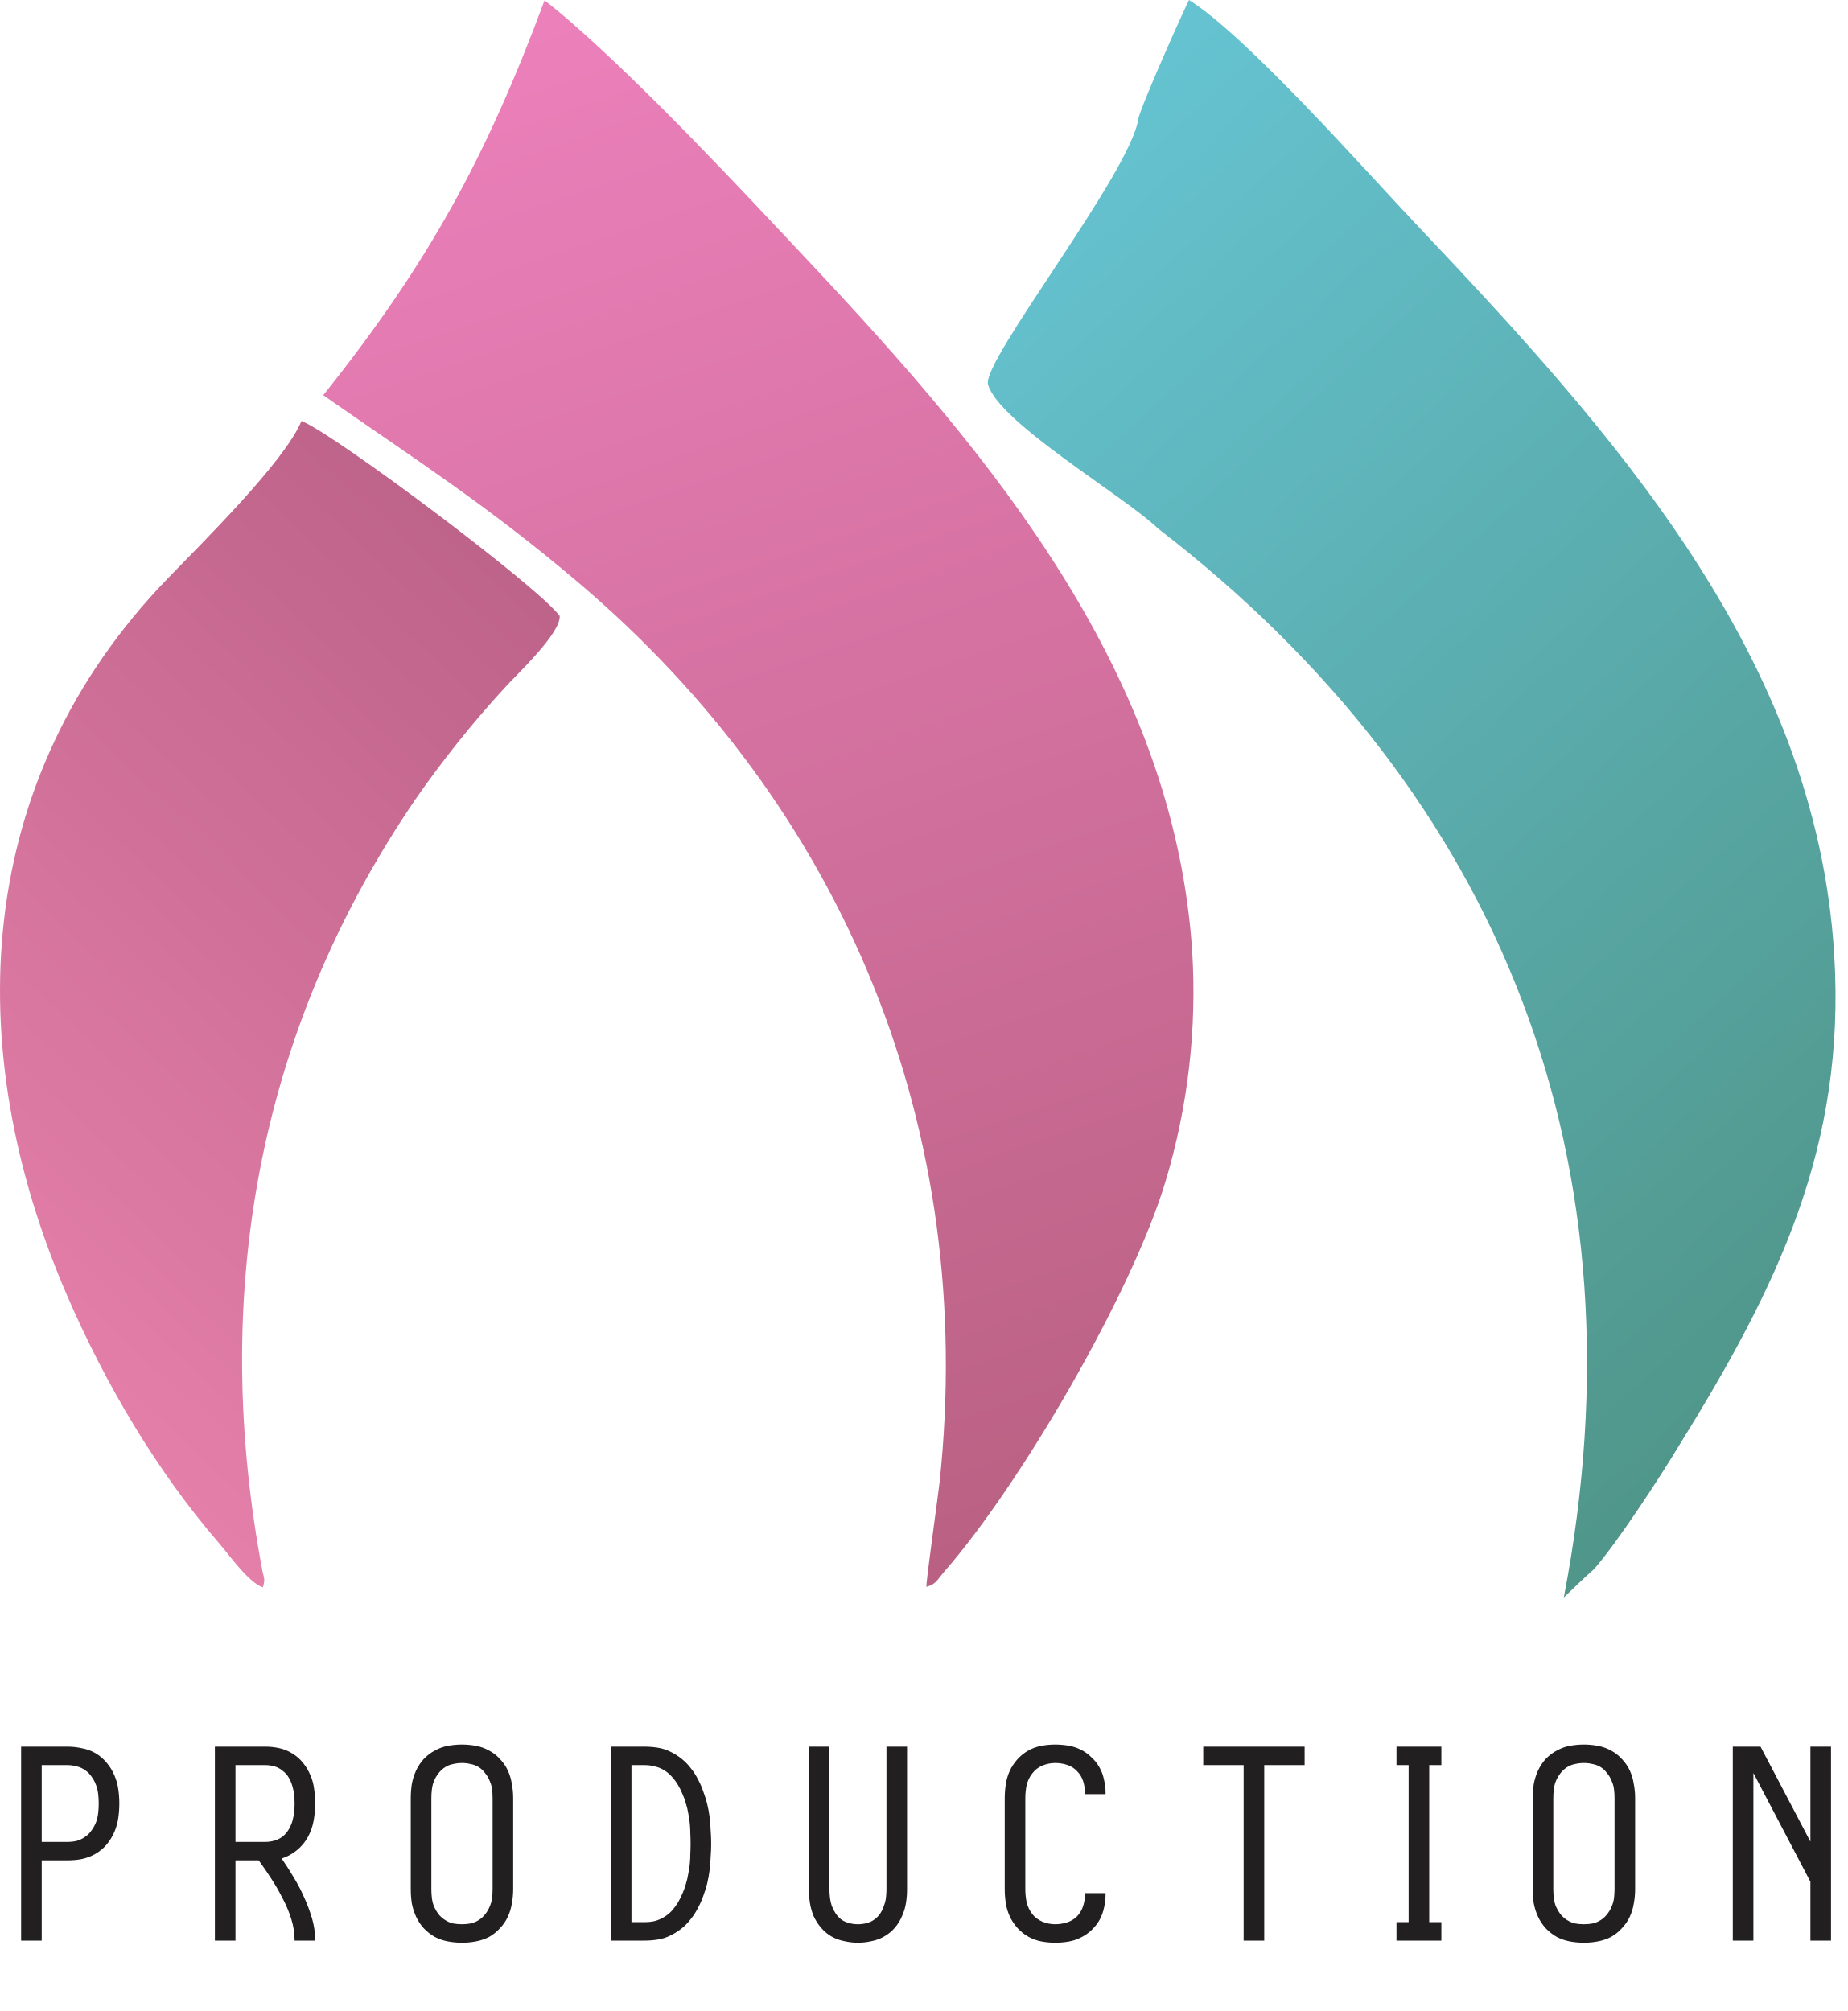
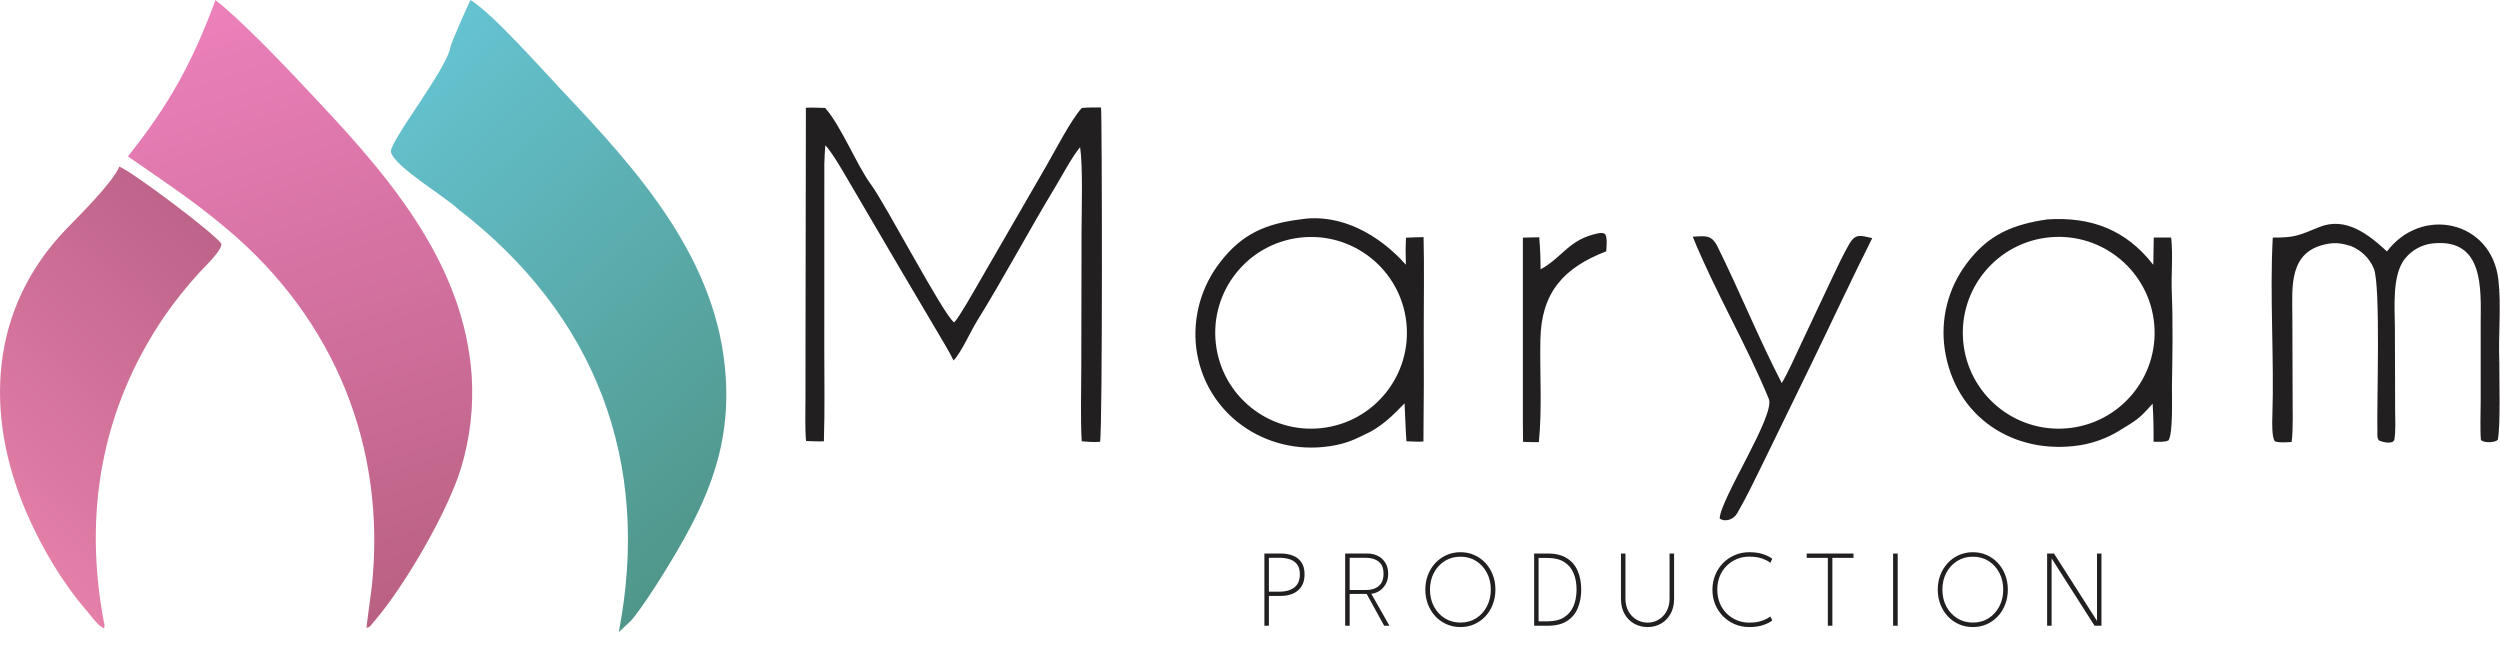
- <svg xmlns="http://www.w3.org/2000/svg" width="1470" height="1600" viewBox="0 0 1470 1600" fill="none">
-   <path d="M945.881 0C991.755 28.686 1086.21 135.804 1125.92 177.75C1281.7 342.304 1444.42 521.346 1459.1 759.205C1468.57 912.553 1413.82 1024.08 1335.12 1151.02C1320.41 1175.46 1286.06 1228.09 1268.03 1248.45C1260.23 1255.27 1251.66 1263.78 1244.01 1271C1310.28 926.772 1196.82 632.606 921.192 420.511C895.308 395.307 794.032 336.029 785.939 305.758C780.996 287.278 899.125 137.649 905.5 94.773C906.802 86.01 942.75 5.617 945.881 0Z" fill="url(#paint0_linear_435_206)" />
-   <path d="M433.192 0.283C439.667 5.279 445.995 10.464 452.166 15.83C515.047 70.509 588.837 149.854 645.88 210.657C790.116 364.404 933.488 536.135 948.364 756.431C952.25 818.522 945.034 880.807 927.055 940.364C900.376 1028.98 811.465 1181.58 751.08 1250.54C745.168 1257.48 744.781 1260.27 736.994 1262.59C736.272 1260.38 746.417 1189.04 747.446 1179.36C777.166 899.71 673.217 643.53 458.508 462.156C387.115 401.844 333.654 367.735 257.119 314.43C341.139 209.213 387.023 124.647 433.192 0.283Z" fill="url(#paint1_linear_435_206)" />
-   <path d="M239.805 334.943C265.09 344.473 429.056 467.434 445.229 490.108C446.101 504.021 410.911 536.669 400.673 548.078C375.238 575.881 351.706 605.366 330.231 636.328C203.956 821.774 167.403 1032.39 208.942 1250.86C210.394 1256.48 210.766 1257.41 209.106 1262.97C197.793 1259.2 182.408 1237.27 174.538 1228.13C124.393 1170.24 83.333 1100.06 53.36 1030.75C-32.305 832.667 -21.094 620.456 132.961 460.707C160.203 432.46 226.65 367.141 239.805 334.943Z" fill="url(#paint2_linear_435_206)" />
-   <path d="M16.8 1544V1389.65H53.76C57.54 1389.65 61.32 1390.07 65.1 1390.91C69.02 1391.61 72.66 1392.94 76.02 1394.9C79.38 1396.86 82.32 1399.38 84.84 1402.46C87.36 1405.4 89.39 1408.69 90.93 1412.33C92.47 1415.83 93.52 1419.54 94.08 1423.46C94.64 1427.24 94.92 1431.02 94.92 1434.8C94.92 1438.72 94.64 1442.64 94.08 1446.56C93.52 1450.34 92.47 1454.05 90.93 1457.69C89.39 1461.19 87.36 1464.48 84.84 1467.56C82.32 1470.5 79.38 1472.95 76.02 1474.91C72.66 1476.87 69.02 1478.27 65.1 1479.11C61.32 1479.81 57.54 1480.16 53.76 1480.16H33.18V1544H16.8ZM53.76 1465.46C56.28 1465.46 58.73 1465.18 61.11 1464.62C63.49 1463.92 65.66 1462.87 67.62 1461.47C69.72 1460.07 71.47 1458.32 72.87 1456.22C74.41 1454.12 75.6 1451.95 76.44 1449.71C77.28 1447.33 77.84 1444.88 78.12 1442.36C78.4 1439.84 78.54 1437.32 78.54 1434.8C78.54 1432.42 78.4 1429.97 78.12 1427.45C77.84 1424.93 77.28 1422.55 76.44 1420.31C75.6 1417.93 74.41 1415.69 72.87 1413.59C71.47 1411.49 69.72 1409.74 67.62 1408.34C65.66 1406.94 63.49 1405.96 61.11 1405.4C58.73 1404.7 56.28 1404.35 53.76 1404.35H33.18V1465.46H53.76ZM170.94 1544V1389.65H211.26C215.04 1389.65 218.75 1390.07 222.39 1390.91C226.17 1391.75 229.67 1393.22 232.89 1395.32C236.11 1397.28 238.91 1399.8 241.29 1402.88C243.67 1405.82 245.56 1409.04 246.96 1412.54C248.5 1416.04 249.48 1419.68 249.9 1423.46C250.46 1427.24 250.74 1431.02 250.74 1434.8C250.74 1439.42 250.32 1444.04 249.48 1448.66C248.64 1453.28 247.1 1457.62 244.86 1461.68C242.62 1465.74 239.68 1469.24 236.04 1472.18C232.4 1475.12 228.41 1477.29 224.07 1478.69C227.43 1483.59 230.65 1488.63 233.73 1493.81C236.81 1498.85 239.54 1504.1 241.92 1509.56C244.44 1515.02 246.54 1520.62 248.22 1526.36C249.9 1532.1 250.74 1537.98 250.74 1544H234.36C234.36 1538.12 233.45 1532.31 231.63 1526.57C229.81 1520.83 227.5 1515.37 224.7 1510.19C222.04 1504.87 219.1 1499.76 215.88 1494.86C212.66 1489.82 209.3 1484.92 205.8 1480.16H187.32V1544H170.94ZM211.26 1465.46C213.64 1465.46 216.02 1465.11 218.4 1464.41C220.78 1463.71 222.88 1462.66 224.7 1461.26C226.66 1459.72 228.27 1457.9 229.53 1455.8C230.79 1453.7 231.77 1451.53 232.47 1449.29C233.17 1446.91 233.66 1444.53 233.94 1442.15C234.22 1439.77 234.36 1437.32 234.36 1434.8C234.36 1432.42 234.22 1430.04 233.94 1427.66C233.66 1425.28 233.17 1422.97 232.47 1420.73C231.77 1418.35 230.79 1416.11 229.53 1414.01C228.27 1411.91 226.66 1410.16 224.7 1408.76C222.88 1407.22 220.78 1406.1 218.4 1405.4C216.02 1404.7 213.64 1404.35 211.26 1404.35H187.32V1465.46H211.26ZM367.5 1545.68C363.72 1545.68 359.94 1545.33 356.16 1544.63C352.52 1543.93 349.09 1542.74 345.87 1541.06C342.65 1539.24 339.71 1536.93 337.05 1534.13C334.53 1531.33 332.5 1528.25 330.96 1524.89C329.42 1521.53 328.3 1518.03 327.6 1514.39C327.04 1510.61 326.76 1506.83 326.76 1503.05V1430.6C326.76 1426.82 327.04 1423.11 327.6 1419.47C328.3 1415.69 329.42 1412.12 330.96 1408.76C332.5 1405.4 334.53 1402.32 337.05 1399.52C339.71 1396.72 342.65 1394.48 345.87 1392.8C349.09 1390.98 352.52 1389.72 356.16 1389.02C359.94 1388.32 363.72 1387.97 367.5 1387.97C371.28 1387.97 374.99 1388.32 378.63 1389.02C382.41 1389.72 385.91 1390.98 389.13 1392.8C392.35 1394.48 395.22 1396.72 397.74 1399.52C400.4 1402.32 402.5 1405.4 404.04 1408.76C405.58 1412.12 406.63 1415.69 407.19 1419.47C407.89 1423.11 408.24 1426.82 408.24 1430.6V1503.05C408.24 1506.83 407.89 1510.61 407.19 1514.39C406.63 1518.03 405.58 1521.53 404.04 1524.89C402.5 1528.25 400.4 1531.33 397.74 1534.13C395.22 1536.93 392.35 1539.24 389.13 1541.06C385.91 1542.74 382.41 1543.93 378.63 1544.63C374.99 1545.33 371.28 1545.68 367.5 1545.68ZM367.5 1530.98C369.88 1530.98 372.19 1530.77 374.43 1530.35C376.81 1529.79 378.98 1528.88 380.94 1527.62C382.9 1526.36 384.58 1524.82 385.98 1523C387.52 1521.04 388.71 1519.01 389.55 1516.91C390.53 1514.67 391.16 1512.43 391.44 1510.19C391.72 1507.81 391.86 1505.43 391.86 1503.05V1430.6C391.86 1428.22 391.72 1425.91 391.44 1423.67C391.16 1421.29 390.53 1419.05 389.55 1416.95C388.71 1414.71 387.52 1412.68 385.98 1410.86C384.58 1408.9 382.9 1407.29 380.94 1406.03C378.98 1404.77 376.81 1403.93 374.43 1403.51C372.19 1402.95 369.88 1402.67 367.5 1402.67C365.12 1402.67 362.74 1402.95 360.36 1403.51C358.12 1403.93 356.02 1404.77 354.06 1406.03C352.1 1407.29 350.35 1408.9 348.81 1410.86C347.41 1412.68 346.22 1414.71 345.24 1416.95C344.4 1419.05 343.84 1421.29 343.56 1423.67C343.28 1425.91 343.14 1428.22 343.14 1430.6V1503.05C343.14 1505.43 343.28 1507.81 343.56 1510.19C343.84 1512.43 344.4 1514.67 345.24 1516.91C346.22 1519.01 347.41 1521.04 348.81 1523C350.35 1524.82 352.1 1526.36 354.06 1527.62C356.02 1528.88 358.12 1529.79 360.36 1530.35C362.74 1530.77 365.12 1530.98 367.5 1530.98ZM512.82 1544H485.94V1389.65H512.82C516.32 1389.65 519.82 1389.93 523.32 1390.49C526.82 1391.05 530.11 1392.1 533.19 1393.64C536.41 1395.18 539.42 1397.07 542.22 1399.31C545.02 1401.55 547.47 1404.07 549.57 1406.87C551.81 1409.67 553.7 1412.61 555.24 1415.69C556.92 1418.77 558.32 1421.99 559.44 1425.35C560.7 1428.57 561.75 1431.93 562.59 1435.43C563.43 1438.79 564.06 1442.22 564.48 1445.72C564.9 1449.22 565.18 1452.72 565.32 1456.22C565.6 1459.72 565.74 1463.29 565.74 1466.93C565.74 1470.43 565.6 1473.93 565.32 1477.43C565.18 1480.93 564.9 1484.43 564.48 1487.93C564.06 1491.43 563.43 1494.93 562.59 1498.43C561.75 1501.79 560.7 1505.15 559.44 1508.51C558.32 1511.73 556.92 1514.88 555.24 1517.96C553.7 1521.04 551.81 1523.98 549.57 1526.78C547.47 1529.58 545.02 1532.1 542.22 1534.34C539.42 1536.58 536.41 1538.47 533.19 1540.01C530.11 1541.55 526.82 1542.6 523.32 1543.16C519.82 1543.72 516.32 1544 512.82 1544ZM502.32 1529.3H512.82C515.62 1529.3 518.28 1529.02 520.8 1528.46C523.46 1527.76 525.91 1526.71 528.15 1525.31C530.53 1523.91 532.63 1522.23 534.45 1520.27C536.27 1518.17 537.88 1516 539.28 1513.76C540.68 1511.38 541.87 1509 542.85 1506.62C543.97 1504.1 544.88 1501.58 545.58 1499.06C546.42 1496.4 547.05 1493.74 547.47 1491.08C548.03 1488.42 548.45 1485.76 548.73 1483.1C549.01 1480.3 549.15 1477.57 549.15 1474.91C549.29 1472.25 549.36 1469.52 549.36 1466.72C549.36 1464.06 549.29 1461.4 549.15 1458.74C549.15 1456.08 549.01 1453.42 548.73 1450.76C548.45 1447.96 548.03 1445.23 547.47 1442.57C547.05 1439.91 546.42 1437.32 545.58 1434.8C544.88 1432.14 543.97 1429.62 542.85 1427.24C541.87 1424.72 540.68 1422.34 539.28 1420.1C537.88 1417.72 536.27 1415.55 534.45 1413.59C532.63 1411.49 530.53 1409.74 528.15 1408.34C525.91 1406.94 523.46 1405.96 520.8 1405.4C518.28 1404.7 515.62 1404.35 512.82 1404.35H502.32V1529.3ZM682.5 1545.68C678.86 1545.68 675.22 1545.26 671.58 1544.42C667.94 1543.72 664.51 1542.46 661.29 1540.64C658.21 1538.82 655.48 1536.51 653.1 1533.71C650.72 1530.91 648.76 1527.83 647.22 1524.47C645.82 1521.11 644.84 1517.61 644.28 1513.97C643.72 1510.33 643.44 1506.69 643.44 1503.05V1389.65H659.82V1503.05C659.82 1505.29 659.96 1507.6 660.24 1509.98C660.52 1512.22 661.01 1514.39 661.71 1516.49C662.55 1518.59 663.6 1520.62 664.86 1522.58C666.12 1524.4 667.66 1526.01 669.48 1527.41C671.44 1528.67 673.54 1529.58 675.78 1530.14C678.02 1530.7 680.26 1530.98 682.5 1530.98C684.74 1530.98 686.98 1530.7 689.22 1530.14C691.46 1529.58 693.49 1528.67 695.31 1527.41C697.27 1526.01 698.88 1524.4 700.14 1522.58C701.4 1520.62 702.38 1518.59 703.08 1516.49C703.92 1514.39 704.48 1512.22 704.76 1509.98C705.04 1507.6 705.18 1505.29 705.18 1503.05V1389.65H721.56V1503.05C721.56 1506.69 721.28 1510.33 720.72 1513.97C720.16 1517.61 719.11 1521.11 717.57 1524.47C716.17 1527.83 714.28 1530.91 711.9 1533.71C709.52 1536.51 706.72 1538.82 703.5 1540.64C700.42 1542.46 697.06 1543.72 693.42 1544.42C689.78 1545.26 686.14 1545.68 682.5 1545.68ZM839.37 1545.68C835.73 1545.68 832.02 1545.33 828.24 1544.63C824.6 1543.93 821.17 1542.67 817.95 1540.85C814.73 1539.03 811.86 1536.72 809.34 1533.92C806.82 1531.12 804.79 1528.04 803.25 1524.68C801.71 1521.32 800.66 1517.82 800.1 1514.18C799.54 1510.4 799.26 1506.69 799.26 1503.05V1430.6C799.26 1426.96 799.54 1423.32 800.1 1419.68C800.66 1415.9 801.71 1412.33 803.25 1408.97C804.79 1405.61 806.82 1402.53 809.34 1399.73C811.86 1396.93 814.73 1394.62 817.95 1392.8C821.17 1390.98 824.6 1389.72 828.24 1389.02C832.02 1388.32 835.73 1387.97 839.37 1387.97C842.87 1387.97 846.3 1388.25 849.66 1388.81C853.16 1389.37 856.45 1390.42 859.53 1391.96C862.75 1393.5 865.62 1395.53 868.14 1398.05C870.8 1400.43 872.97 1403.16 874.65 1406.24C876.33 1409.18 877.52 1412.4 878.22 1415.9C879.06 1419.26 879.48 1422.69 879.48 1426.19V1427.45H863.1V1426.61C863.1 1423.39 862.61 1420.24 861.63 1417.16C860.65 1414.08 859.04 1411.42 856.8 1409.18C854.56 1406.8 851.9 1405.12 848.82 1404.14C845.74 1403.16 842.59 1402.67 839.37 1402.67C835.87 1402.67 832.44 1403.37 829.08 1404.77C825.86 1406.17 823.2 1408.27 821.1 1411.07C819 1413.73 817.53 1416.81 816.69 1420.31C815.99 1423.67 815.64 1427.1 815.64 1430.6V1503.05C815.64 1506.55 815.99 1510.05 816.69 1513.55C817.53 1516.91 819 1519.99 821.1 1522.79C823.2 1525.45 825.86 1527.48 829.08 1528.88C832.44 1530.28 835.87 1530.98 839.37 1530.98C842.59 1530.98 845.74 1530.49 848.82 1529.51C851.9 1528.53 854.56 1526.92 856.8 1524.68C859.04 1522.3 860.65 1519.57 861.63 1516.49C862.61 1513.41 863.1 1510.26 863.1 1507.04V1506.2H879.48V1507.46C879.48 1510.96 879.06 1514.46 878.22 1517.96C877.52 1521.32 876.33 1524.54 874.65 1527.62C872.97 1530.56 870.8 1533.29 868.14 1535.81C865.62 1538.19 862.75 1540.15 859.53 1541.69C856.45 1543.23 853.16 1544.28 849.66 1544.84C846.3 1545.4 842.87 1545.68 839.37 1545.68ZM989.31 1544V1404.35H957.18V1389.65H1037.82V1404.35H1005.69V1544H989.31ZM1110.9 1544V1529.3H1120.56V1404.35H1110.9V1389.65H1146.6V1404.35H1136.94V1529.3H1146.6V1544H1110.9ZM1260 1545.68C1256.22 1545.68 1252.44 1545.33 1248.66 1544.63C1245.02 1543.93 1241.59 1542.74 1238.37 1541.06C1235.15 1539.24 1232.21 1536.93 1229.55 1534.13C1227.03 1531.33 1225 1528.25 1223.46 1524.89C1221.92 1521.53 1220.8 1518.03 1220.1 1514.39C1219.54 1510.61 1219.26 1506.83 1219.26 1503.05V1430.6C1219.26 1426.82 1219.54 1423.11 1220.1 1419.47C1220.8 1415.69 1221.92 1412.12 1223.46 1408.76C1225 1405.4 1227.03 1402.32 1229.55 1399.52C1232.21 1396.72 1235.15 1394.48 1238.37 1392.8C1241.59 1390.98 1245.02 1389.72 1248.66 1389.02C1252.44 1388.32 1256.22 1387.97 1260 1387.97C1263.78 1387.97 1267.49 1388.32 1271.13 1389.02C1274.91 1389.72 1278.41 1390.98 1281.63 1392.8C1284.85 1394.48 1287.72 1396.72 1290.24 1399.52C1292.9 1402.32 1295 1405.4 1296.54 1408.76C1298.08 1412.12 1299.13 1415.69 1299.69 1419.47C1300.39 1423.11 1300.74 1426.82 1300.74 1430.6V1503.05C1300.74 1506.83 1300.39 1510.61 1299.69 1514.39C1299.13 1518.03 1298.08 1521.53 1296.54 1524.89C1295 1528.25 1292.9 1531.33 1290.24 1534.13C1287.72 1536.93 1284.85 1539.24 1281.63 1541.06C1278.41 1542.74 1274.91 1543.93 1271.13 1544.63C1267.49 1545.33 1263.78 1545.68 1260 1545.68ZM1260 1530.98C1262.38 1530.98 1264.69 1530.77 1266.93 1530.35C1269.31 1529.79 1271.48 1528.88 1273.44 1527.62C1275.4 1526.36 1277.08 1524.82 1278.48 1523C1280.02 1521.04 1281.21 1519.01 1282.05 1516.91C1283.03 1514.67 1283.66 1512.43 1283.94 1510.19C1284.22 1507.81 1284.36 1505.43 1284.36 1503.05V1430.6C1284.36 1428.22 1284.22 1425.91 1283.94 1423.67C1283.66 1421.29 1283.03 1419.05 1282.05 1416.95C1281.21 1414.71 1280.02 1412.68 1278.48 1410.86C1277.08 1408.9 1275.4 1407.29 1273.44 1406.03C1271.48 1404.77 1269.31 1403.93 1266.93 1403.51C1264.69 1402.95 1262.38 1402.67 1260 1402.67C1257.62 1402.67 1255.24 1402.95 1252.86 1403.51C1250.62 1403.93 1248.52 1404.77 1246.56 1406.03C1244.6 1407.29 1242.85 1408.9 1241.31 1410.86C1239.91 1412.68 1238.72 1414.71 1237.74 1416.95C1236.9 1419.05 1236.34 1421.29 1236.06 1423.67C1235.78 1425.91 1235.64 1428.22 1235.64 1430.6V1503.05C1235.64 1505.43 1235.78 1507.81 1236.06 1510.19C1236.34 1512.43 1236.9 1514.67 1237.74 1516.91C1238.72 1519.01 1239.91 1521.04 1241.31 1523C1242.85 1524.82 1244.6 1526.36 1246.56 1527.62C1248.52 1528.88 1250.62 1529.79 1252.86 1530.35C1255.24 1530.77 1257.62 1530.98 1260 1530.98ZM1378.44 1544V1389.65H1400.49L1440.18 1465.25V1389.65H1456.56V1544H1440.18V1497.17L1394.82 1410.65V1544H1378.44Z" fill="#221F20" />
+ <svg xmlns="http://www.w3.org/2000/svg" width="5026" height="1301" viewBox="0 0 5026 1301" fill="none">
+   <path d="M945.881 0C991.755 28.686 1086.21 135.804 1125.92 177.75C1281.7 342.304 1444.42 521.346 1459.1 759.205C1468.57 912.553 1413.82 1024.08 1335.12 1151.02C1320.41 1175.46 1286.06 1228.09 1268.03 1248.45C1260.23 1255.27 1251.66 1263.78 1244.01 1271C1310.28 926.772 1196.82 632.606 921.192 420.511C895.308 395.307 794.032 336.029 785.939 305.758C780.996 287.278 899.125 137.649 905.5 94.773C906.802 86.01 942.75 5.617 945.881 0Z" fill="url(#paint0_linear_436_40)" />
+   <path d="M433.191 0.283C439.666 5.279 445.994 10.464 452.165 15.83C515.046 70.509 588.836 149.854 645.879 210.657C790.115 364.404 933.487 536.135 948.363 756.431C952.249 818.522 945.033 880.807 927.054 940.364C900.375 1028.98 811.464 1181.58 751.079 1250.54C745.167 1257.48 744.78 1260.27 736.993 1262.59C736.271 1260.38 746.416 1189.04 747.445 1179.36C777.165 899.71 673.216 643.53 458.507 462.156C387.114 401.844 333.653 367.735 257.118 314.43C341.138 209.213 387.022 124.647 433.191 0.283Z" fill="url(#paint1_linear_436_40)" />
+   <path d="M239.805 334.943C265.09 344.473 429.056 467.434 445.229 490.108C446.101 504.021 410.911 536.669 400.673 548.078C375.238 575.881 351.706 605.366 330.231 636.328C203.956 821.774 167.403 1032.39 208.942 1250.86C210.394 1256.48 210.766 1257.41 209.106 1262.97C197.793 1259.2 182.408 1237.27 174.538 1228.13C124.393 1170.24 83.333 1100.06 53.36 1030.75C-32.305 832.667 -21.094 620.456 132.961 460.707C160.203 432.46 226.65 367.141 239.805 334.943Z" fill="url(#paint2_linear_436_40)" />
+   <path d="M2541.95 1112.8H2574.95C2583.82 1112.8 2591.85 1114.19 2599.04 1116.98C2606.23 1119.69 2611.95 1124.13 2616.2 1130.29C2620.53 1136.38 2622.69 1144.48 2622.69 1154.6C2622.69 1164.72 2620.53 1172.97 2616.2 1179.35C2611.95 1185.73 2606.23 1190.46 2599.04 1193.54C2591.85 1196.55 2583.82 1198.05 2574.95 1198.05H2550.97V1258H2541.95V1112.8ZM2550.97 1189.47H2572.53C2580.01 1189.47 2586.79 1188.37 2592.88 1186.17C2599.04 1183.97 2603.95 1180.34 2607.62 1175.28C2611.36 1170.15 2613.23 1163.29 2613.23 1154.71C2613.23 1146.06 2611.36 1139.35 2607.62 1134.58C2603.95 1129.74 2599.04 1126.33 2592.88 1124.35C2586.79 1122.37 2580.01 1121.38 2572.53 1121.38H2550.97V1189.47ZM2704.34 1112.8H2749.22C2756.63 1112.8 2763.48 1114.34 2769.79 1117.42C2776.1 1120.5 2781.16 1125.08 2784.97 1131.17C2788.86 1137.18 2790.8 1144.59 2790.8 1153.39C2790.8 1162.19 2788.89 1169.56 2785.08 1175.5C2781.34 1181.44 2776.83 1185.91 2771.55 1188.92C2766.27 1191.93 2761.36 1193.47 2756.81 1193.54L2793.33 1258H2782.77L2747.57 1194.09H2713.36V1258H2704.34V1112.8ZM2713.36 1186.17H2746.25C2756.81 1186.17 2765.32 1183.49 2771.77 1178.14C2778.22 1172.79 2781.45 1164.57 2781.45 1153.5C2781.45 1142.43 2778.22 1134.32 2771.77 1129.19C2765.32 1123.98 2756.81 1121.38 2746.25 1121.38H2713.36V1186.17ZM2874.82 1185.29C2874.82 1197.83 2877.46 1209.12 2882.74 1219.17C2888.02 1229.14 2895.28 1237.06 2904.52 1242.93C2913.76 1248.72 2924.28 1251.62 2936.09 1251.62C2947.97 1251.62 2958.49 1248.72 2967.66 1242.93C2976.82 1237.06 2984.01 1229.14 2989.22 1219.17C2994.5 1209.12 2997.14 1197.83 2997.14 1185.29C2997.14 1172.75 2994.5 1161.49 2989.22 1151.52C2984.01 1141.55 2976.82 1133.66 2967.66 1127.87C2958.49 1122.08 2947.97 1119.18 2936.09 1119.18C2924.28 1119.18 2913.76 1122.08 2904.52 1127.87C2895.28 1133.66 2888.02 1141.55 2882.74 1151.52C2877.46 1161.49 2874.82 1172.75 2874.82 1185.29ZM2865.47 1185.29C2865.47 1174.73 2867.23 1164.9 2870.75 1155.81C2874.34 1146.64 2879.33 1138.65 2885.71 1131.83C2892.09 1125.01 2899.57 1119.69 2908.15 1115.88C2916.73 1112.07 2926.04 1110.16 2936.09 1110.16C2946.21 1110.16 2955.52 1112.07 2964.03 1115.88C2972.53 1119.69 2979.98 1125.01 2986.36 1131.83C2992.74 1138.65 2997.65 1146.64 3001.1 1155.81C3004.62 1164.9 3006.38 1174.73 3006.38 1185.29C3006.38 1195.92 3004.62 1205.82 3001.1 1214.99C2997.65 1224.08 2992.74 1232.08 2986.36 1238.97C2979.98 1245.79 2972.53 1251.11 2964.03 1254.92C2955.52 1258.73 2946.21 1260.64 2936.09 1260.64C2925.97 1260.64 2916.62 1258.73 2908.04 1254.92C2899.46 1251.11 2891.98 1245.79 2885.6 1238.97C2879.29 1232.08 2874.34 1224.08 2870.75 1214.99C2867.23 1205.82 2865.47 1195.92 2865.47 1185.29ZM3084.26 1112.8H3111.98C3127.45 1112.8 3140.1 1115.92 3149.93 1122.15C3159.83 1128.31 3167.13 1136.85 3171.82 1147.78C3176.51 1158.71 3178.86 1171.21 3178.86 1185.29C3178.86 1199.44 3176.51 1211.98 3171.82 1222.91C3167.2 1233.84 3159.94 1242.42 3150.04 1248.65C3140.21 1254.88 3127.53 1258 3111.98 1258H3084.26V1112.8ZM3093.17 1121.71V1249.09H3111.32C3124.96 1249.09 3136.03 1246.38 3144.54 1240.95C3153.05 1235.52 3159.32 1228.04 3163.35 1218.51C3167.38 1208.98 3169.44 1197.98 3169.51 1185.51C3169.58 1173.04 3167.6 1162.04 3163.57 1152.51C3159.61 1142.9 3153.34 1135.39 3144.76 1129.96C3136.18 1124.46 3125.03 1121.71 3111.32 1121.71H3093.17ZM3356.47 1112.8H3365.6V1203.66C3365.6 1215.61 3363.18 1225.84 3358.34 1234.35C3353.5 1242.86 3347.05 1249.38 3338.98 1253.93C3330.99 1258.4 3322.11 1260.64 3312.36 1260.64C3302.61 1260.64 3293.66 1258.4 3285.52 1253.93C3277.38 1249.38 3270.89 1242.86 3266.05 1234.35C3261.21 1225.84 3258.79 1215.61 3258.79 1203.66V1112.8H3267.81V1203.22C3267.81 1212.97 3269.79 1221.48 3273.75 1228.74C3277.78 1236 3283.17 1241.65 3289.92 1245.68C3296.67 1249.71 3304.15 1251.73 3312.36 1251.73C3320.5 1251.73 3327.91 1249.71 3334.58 1245.68C3341.25 1241.65 3346.57 1236 3350.53 1228.74C3354.49 1221.48 3356.47 1212.97 3356.47 1203.22V1112.8ZM3516.59 1251.73C3527.23 1251.73 3536.21 1250.34 3543.54 1247.55C3550.88 1244.69 3556.01 1241.94 3558.94 1239.3L3563.01 1247.22C3559.86 1250.15 3554.25 1253.12 3546.18 1256.13C3538.12 1259.14 3528.36 1260.64 3516.92 1260.64C3506.22 1260.64 3496.35 1258.7 3487.33 1254.81C3478.39 1250.92 3470.54 1245.57 3463.79 1238.75C3457.12 1231.86 3451.91 1223.9 3448.17 1214.88C3444.51 1205.79 3442.67 1196.03 3442.67 1185.62C3442.67 1175.21 3444.51 1165.45 3448.17 1156.36C3451.84 1147.19 3457.01 1139.16 3463.68 1132.27C3470.43 1125.38 3478.31 1119.99 3487.33 1116.1C3496.35 1112.14 3506.22 1110.16 3516.92 1110.16C3528.36 1110.16 3538.12 1111.66 3546.18 1114.67C3554.25 1117.68 3559.86 1120.65 3563.01 1123.58L3558.94 1131.5C3556.01 1128.79 3550.88 1126.04 3543.54 1123.25C3536.21 1120.46 3527.23 1119.07 3516.59 1119.07C3507.87 1119.07 3499.65 1120.65 3491.95 1123.8C3484.33 1126.95 3477.51 1131.46 3471.49 1137.33C3465.55 1143.12 3460.9 1150.09 3457.52 1158.23C3454.15 1166.3 3452.46 1175.32 3452.46 1185.29C3452.46 1195.34 3454.15 1204.43 3457.52 1212.57C3460.9 1220.71 3465.55 1227.71 3471.49 1233.58C3477.51 1239.37 3484.33 1243.85 3491.95 1247C3499.65 1250.15 3507.87 1251.73 3516.59 1251.73ZM3674.67 1121.6H3632.21V1112.8H3726.26V1121.6H3683.8V1258H3674.67V1121.6ZM3805.88 1112.8H3815.12V1258H3805.88V1112.8ZM3904.99 1185.29C3904.99 1197.83 3907.63 1209.12 3912.91 1219.17C3918.19 1229.14 3925.45 1237.06 3934.69 1242.93C3943.93 1248.72 3954.46 1251.62 3966.26 1251.62C3978.14 1251.62 3988.67 1248.72 3997.83 1242.93C4007 1237.06 4014.19 1229.14 4019.39 1219.17C4024.67 1209.12 4027.31 1197.83 4027.31 1185.29C4027.31 1172.75 4024.67 1161.49 4019.39 1151.52C4014.19 1141.55 4007 1133.66 3997.83 1127.87C3988.67 1122.08 3978.14 1119.18 3966.26 1119.18C3954.46 1119.18 3943.93 1122.08 3934.69 1127.87C3925.45 1133.66 3918.19 1141.55 3912.91 1151.52C3907.63 1161.49 3904.99 1172.75 3904.99 1185.29ZM3895.64 1185.29C3895.64 1174.73 3897.4 1164.9 3900.92 1155.81C3904.52 1146.64 3909.5 1138.65 3915.88 1131.83C3922.26 1125.01 3929.74 1119.69 3938.32 1115.88C3946.9 1112.07 3956.22 1110.16 3966.26 1110.16C3976.38 1110.16 3985.7 1112.07 3994.2 1115.88C4002.71 1119.69 4010.15 1125.01 4016.53 1131.83C4022.91 1138.65 4027.83 1146.64 4031.27 1155.81C4034.79 1164.9 4036.55 1174.73 4036.55 1185.29C4036.55 1195.92 4034.79 1205.82 4031.27 1214.99C4027.83 1224.08 4022.91 1232.08 4016.53 1238.97C4010.15 1245.79 4002.71 1251.11 3994.2 1254.92C3985.7 1258.73 3976.38 1260.64 3966.26 1260.64C3956.14 1260.64 3946.79 1258.73 3938.21 1254.92C3929.63 1251.11 3922.15 1245.79 3915.77 1238.97C3909.47 1232.08 3904.52 1224.08 3900.92 1214.99C3897.4 1205.82 3895.64 1195.92 3895.64 1185.29ZM4124.22 1122.04L4124.55 1122.15V1258H4115.53V1112.8H4129.39L4216.07 1248.65L4215.85 1248.76V1112.8H4224.76V1258H4210.9L4124.22 1122.04Z" fill="#221F20" />
+   <path d="M4115.77 441.073C4203.88 435.397 4274.06 461.649 4328.98 532.452L4329.92 477.595L4364.99 477.5C4368.77 514.659 4364.73 551.738 4366.16 588.402C4368.73 650.584 4367.45 713.35 4366.49 775.559C4366.19 796.553 4369.11 871.551 4359.45 885.459C4350.92 889.301 4339.07 888.205 4329.47 888.036C4329.8 862.53 4329.18 837.023 4327.68 811.56C4298.62 844.064 4296.27 843.807 4258.68 867.033C4234.97 881.19 4208.78 890.728 4181.52 895.141C4048.49 915.643 3930.18 838.342 3909.76 702.585C3905.27 672.365 3906.81 641.553 3914.32 611.938C3921.84 582.325 3935.17 554.5 3953.53 530.081C3997.28 471.131 4046.5 451.368 4115.77 441.073ZM4155.5 861.078C4261.38 851.889 4339.86 758.742 4330.93 652.834C4322.01 546.927 4229.07 468.213 4123.13 476.861C4016.82 485.54 3937.77 578.898 3946.73 685.189C3955.67 791.479 4049.23 870.302 4155.5 861.078ZM2613.56 441.165C2695.73 427.589 2773.88 472.961 2826.39 532.236C2825.64 512.411 2825.66 497.665 2826.62 477.847C2837.55 477.045 2850.8 477.047 2861.94 476.75C2863.46 535.937 2862.31 599.813 2862.31 659.303C2862.74 735.403 2862.5 811.504 2861.66 887.602C2851.42 888.463 2838.02 887.533 2827.52 887.108C2825.72 862.778 2824.97 835.492 2823.76 810.893C2801.12 834.079 2783.52 851.953 2755.27 867.903C2723.33 883.503 2708.77 891.671 2672.98 897.074C2544.82 916.415 2421.88 832.684 2404.88 699.457C2401.25 668.722 2403.71 637.576 2412.13 607.797C2420.57 578.019 2434.77 550.194 2453.97 525.914C2497.55 469.763 2545.4 449.724 2613.56 441.165ZM2656.32 860.689C2762.39 849.319 2839.02 753.957 2827.29 647.944C2815.57 541.93 2719.97 465.604 2613.99 477.669C2508.51 489.677 2432.61 584.752 2444.27 690.278C2455.92 795.804 2550.76 872.008 2656.32 860.689Z" fill="#221F20" />
+   <path d="M2212.54 216L2213.5 216.588C2215.59 221.59 2216.81 863.936 2211.53 888.173C2197.55 889.264 2188.51 888.301 2174.69 887.128C2172.04 843.13 2173.77 782.888 2173.8 737.621L2174.35 463.52C2174.52 419.597 2177.19 335.018 2171.47 295.848C2155.45 314.823 2134.92 353.76 2120.94 376.875C2067.36 465.446 2018.65 557.534 1964.03 645.686C1950.58 667.424 1933.07 707.734 1917.01 724.756C1910.62 710.437 1892.29 680.559 1883.66 665.738L1809.56 540.318L1715.14 379.34C1700.71 355.007 1676.88 311.843 1659.41 291.931C1658.01 303.346 1657.74 317.782 1657.22 329.48L1657.15 700.83C1657.15 761.687 1658.31 826.63 1656.33 887.185C1644.88 887.722 1632.07 886.976 1620.51 886.569C1618.17 862.407 1619.23 826.824 1619.31 801.747L1619.42 669.069L1620.16 216.6C1633.53 216.009 1645.54 216.525 1658.86 217.019C1691.06 253.233 1723.56 334.297 1750.96 370.81C1778.86 407.997 1897.74 634.944 1918.29 648.242C1929.54 636.118 1958.42 584.374 1968.9 566.476L2103.69 333.282C2121.05 303.194 2153.89 239.5 2174.97 217.005C2186.9 215.859 2200.46 216.089 2212.54 216ZM4569.16 477.618C4614.31 477.83 4621.43 473.283 4662.4 456.592C4715.45 434.98 4761.22 470.64 4798.77 505.472C4868.51 413.161 5009.03 443.503 5022.73 562.266C5028.83 615.193 5022.41 673.409 5024.6 726.874C5024.42 759.034 5027.29 857.431 5021.56 884.267C5015.66 890.112 4994.08 890.957 4987.65 884.594C4985.75 864.429 4987.18 826.632 4987.18 804.64L4987.16 649.27C4987.48 581.522 4994.36 479.094 4891.63 489.26C4880.66 490.336 4870.01 493.588 4860.32 498.824C4850.62 504.061 4842.06 511.178 4835.14 519.76C4808.35 553.081 4814.61 618.314 4814.7 660.178L4815.17 823.365C4815.3 842.061 4816.56 864.928 4813.76 883.191C4812.13 893.98 4789.51 889.383 4782.28 885.154C4778.91 879.64 4779.4 876.503 4779.52 870.157C4777.98 810.665 4786.52 573.543 4772.19 539.478C4763.47 518.786 4746.86 503.122 4726.29 494.608C4710.19 489.819 4697.68 487.167 4680.7 490.051C4600.16 503.729 4608.39 576.57 4608.56 636.364L4609.08 795.366C4609.14 818.655 4610.38 867.175 4607.05 888.573C4596.63 889.078 4583.68 890.459 4573.9 887.51C4566.83 880.846 4567.98 847.752 4568.35 836.715C4572.24 719.235 4562.81 594.331 4569.16 477.618ZM3582.08 770.103C3595.53 747.415 3609.62 715.164 3621.21 690.55L3683.72 557.93C3694.63 535.086 3705.02 512.758 3717.63 490.74C3730.7 467.973 3741.73 474.007 3763.99 478.732C3722.6 560.855 3682.42 647.643 3641.99 730.691L3545.77 928.121C3528.61 962.992 3511.91 998.23 3492.49 1031.89C3485.4 1044.15 3468.91 1050.37 3457.26 1042.51C3457.92 1004.18 3569.4 834.75 3556.1 802.174C3511.84 693.697 3447.32 585.078 3403.12 475.867C3427.15 474.593 3440.62 470.971 3452.64 495.217C3497.58 585.725 3535.6 680.352 3582.08 770.103ZM3213.39 468.951C3218.88 468.41 3222.52 467.478 3227.05 470.727C3231.9 478.752 3229.66 495.183 3229.18 505.239C3143.85 538.21 3098.67 587.464 3096.79 682.644C3095.43 750.075 3100.49 821.984 3093.69 888.902C3083.67 889.127 3072.08 888.564 3061.92 888.319L3061.62 852.794V477.725L3094.48 477.013C3096.45 500.939 3097.11 517.563 3097.18 541.497C3141.52 517.306 3154.05 480.815 3213.39 468.951Z" fill="#221F20" />
  <defs>
-     <linearGradient id="paint0_linear_435_206" x1="1484.33" y1="1046.37" x2="724.102" y2="208.864" gradientUnits="userSpaceOnUse">
+     <linearGradient id="paint0_linear_436_40" x1="1484.33" y1="1046.37" x2="724.102" y2="208.864" gradientUnits="userSpaceOnUse">
      <stop stop-color="#50968A" />
      <stop offset="1" stop-color="#65C3D1" />
    </linearGradient>
-     <linearGradient id="paint1_linear_435_206" x1="843.363" y1="1210.12" x2="436.066" y2="10.014" gradientUnits="userSpaceOnUse">
+     <linearGradient id="paint1_linear_436_40" x1="843.362" y1="1210.12" x2="436.065" y2="10.014" gradientUnits="userSpaceOnUse">
      <stop stop-color="#BA6183" />
      <stop offset="1" stop-color="#EC80BB" />
    </linearGradient>
-     <linearGradient id="paint2_linear_435_206" x1="477.272" y1="526.144" x2="-15.82" y2="1045.17" gradientUnits="userSpaceOnUse">
+     <linearGradient id="paint2_linear_436_40" x1="477.272" y1="526.144" x2="-15.82" y2="1045.17" gradientUnits="userSpaceOnUse">
      <stop stop-color="#BE638A" />
      <stop offset="1" stop-color="#E47FA9" />
    </linearGradient>
  </defs>
</svg>
